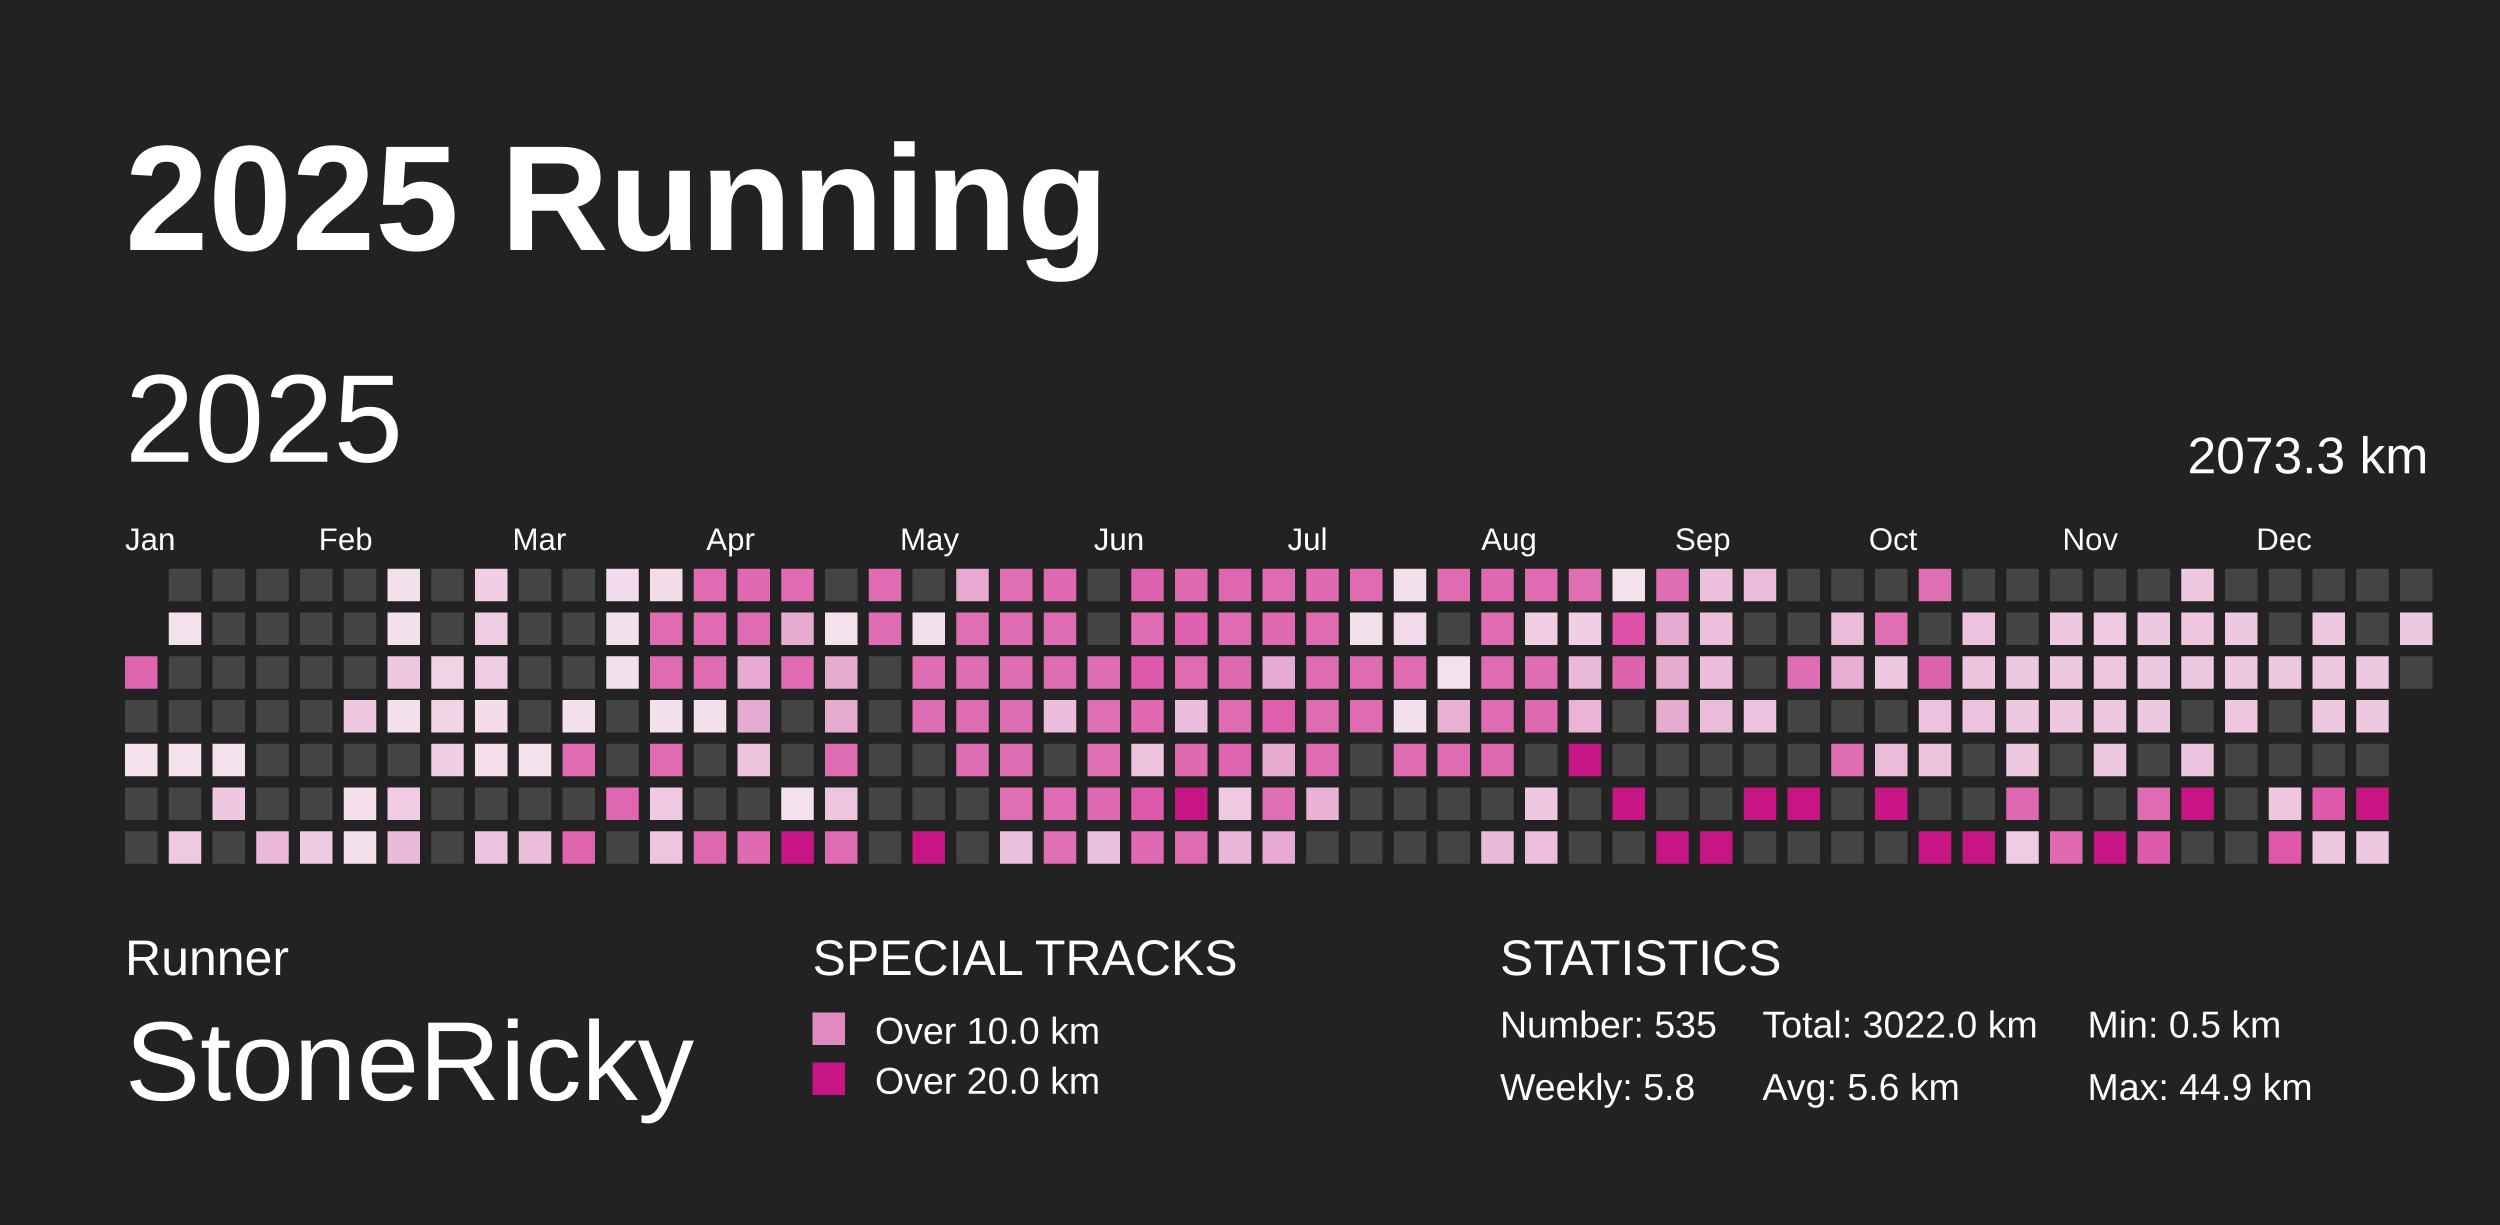
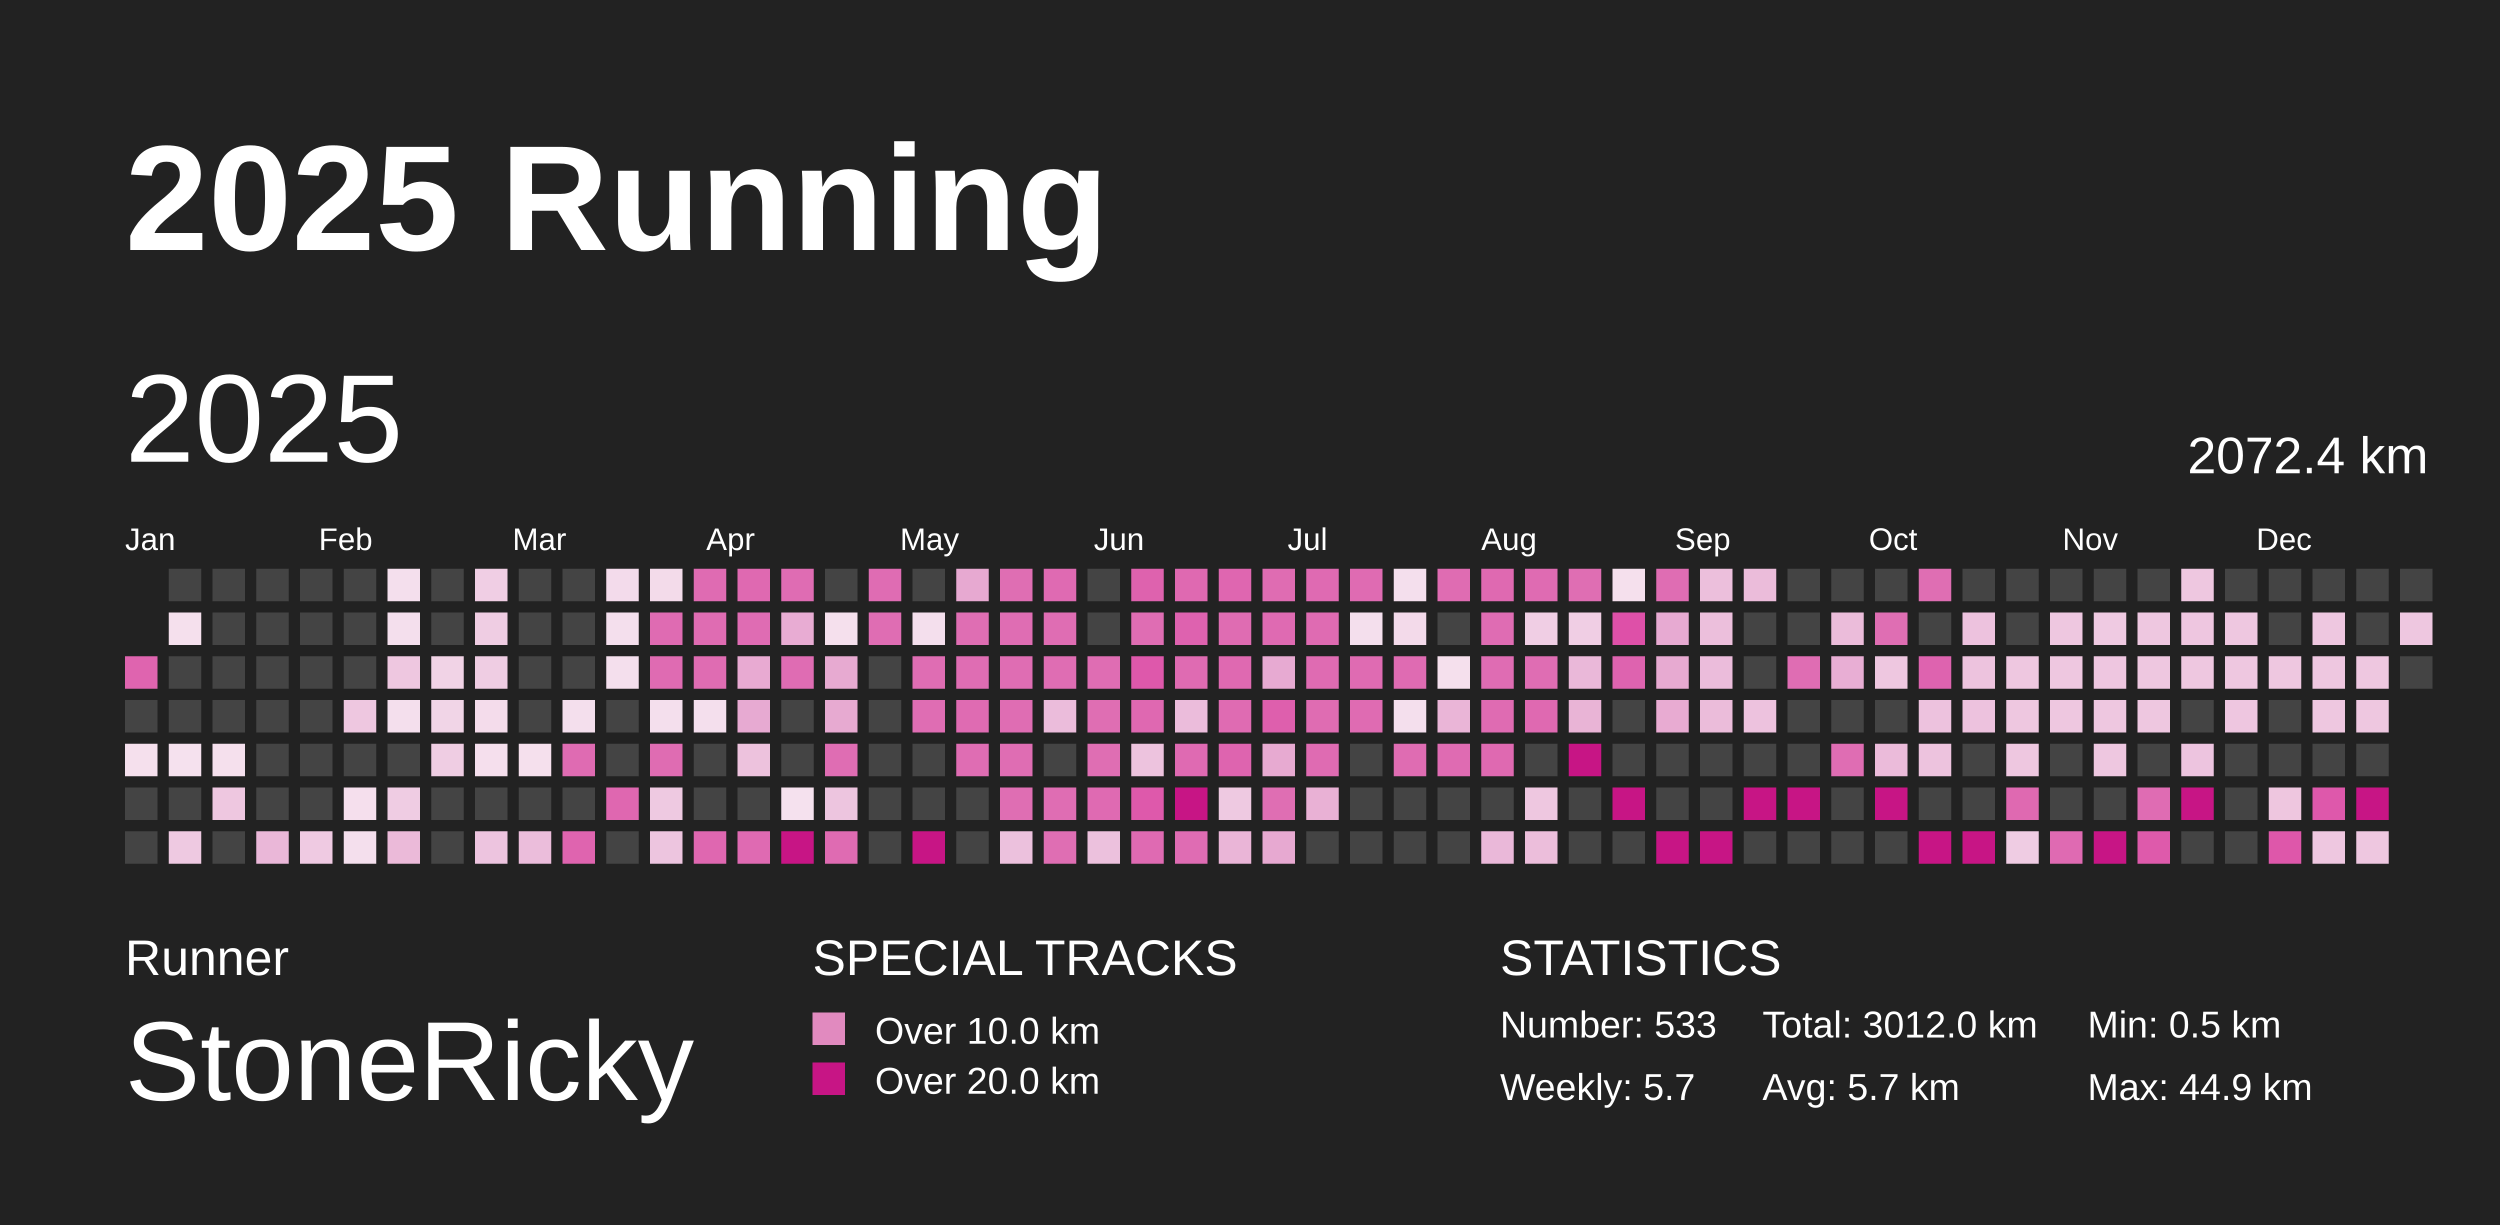
<svg xmlns="http://www.w3.org/2000/svg" baseProfile="full" height="98mm" version="1.1" viewBox="0,0,200,98" width="200mm">
  <defs />
  <rect fill="#222222" height="98" width="200" x="0" y="0" />
  <text fill="#FFFFFF" style="font-size:12px; font-family:Arial; font-weight:bold;" x="10" y="20">2025 Running</text>
  <text fill="#FFFFFF" style="font-size:4px; font-family:Arial" x="10" y="78">Runner</text>
  <text fill="#FFFFFF" style="font-size:9px; font-family:Arial" x="10" y="88">StoneRicky</text>
  <text fill="#FFFFFF" style="font-size:4px; font-family:Arial" x="65" y="78">SPECIAL TRACKS</text>
  <rect fill="#E18ABF" height="2.6" width="2.6" x="65" y="81" />
  <text fill="#FFFFFF" style="font-size:3px; font-family:Arial" x="70" y="83.5">Over 10.0 km</text>
  <rect fill="#C71585" height="2.6" width="2.6" x="65" y="85" />
  <text fill="#FFFFFF" style="font-size:3px; font-family:Arial" x="70" y="87.5">Over 20.0 km</text>
  <text fill="#FFFFFF" style="font-size:4px; font-family:Arial" x="120" y="78">STATISTICS</text>
-   <text fill="#FFFFFF" style="font-size:3px; font-family:Arial" x="120" y="83">Number: 535</text>
-   <text fill="#FFFFFF" style="font-size:3px; font-family:Arial" x="120" y="88">Weekly: 5.8</text>
-   <text fill="#FFFFFF" style="font-size:3px; font-family:Arial" x="141" y="83">Total: 3022.0 km</text>
-   <text fill="#FFFFFF" style="font-size:3px; font-family:Arial" x="141" y="88">Avg: 5.6 km</text>
+   <text fill="#FFFFFF" style="font-size:3px; font-family:Arial" x="120" y="83">Number: 533</text>
+   <text fill="#FFFFFF" style="font-size:3px; font-family:Arial" x="120" y="88">Weekly: 5.7</text>
+   <text fill="#FFFFFF" style="font-size:3px; font-family:Arial" x="141" y="83">Total: 3012.0 km</text>
+   <text fill="#FFFFFF" style="font-size:3px; font-family:Arial" x="141" y="88">Avg: 5.7 km</text>
  <text fill="#FFFFFF" style="font-size:3px; font-family:Arial" x="167" y="83">Min: 0.5 km</text>
  <text fill="#FFFFFF" style="font-size:3px; font-family:Arial" x="167" y="88">Max: 44.9 km</text>
  <text dominant-baseline="hanging" fill="#FFFFFF" style="font-size:10.0px; font-family:Arial;" x="10" y="30">2025</text>
-   <text dominant-baseline="hanging" fill="#FFFFFF" style="font-size:4.125px; font-family:Arial;" x="175" y="35">2073.3 km</text>
+   <text dominant-baseline="hanging" fill="#FFFFFF" style="font-size:4.125px; font-family:Arial;" x="175" y="35">2072.4 km</text>
  <text fill="#FFFFFF" style="font-size:2.5px; font-family:Arial" x="10.0" y="44">Jan</text>
  <text fill="#FFFFFF" style="font-size:2.5px; font-family:Arial" x="25.5" y="44">Feb</text>
  <text fill="#FFFFFF" style="font-size:2.5px; font-family:Arial" x="41.0" y="44">Mar</text>
  <text fill="#FFFFFF" style="font-size:2.5px; font-family:Arial" x="56.5" y="44">Apr</text>
  <text fill="#FFFFFF" style="font-size:2.5px; font-family:Arial" x="72.0" y="44">May</text>
  <text fill="#FFFFFF" style="font-size:2.5px; font-family:Arial" x="87.5" y="44">Jun</text>
  <text fill="#FFFFFF" style="font-size:2.5px; font-family:Arial" x="103.0" y="44">Jul</text>
  <text fill="#FFFFFF" style="font-size:2.5px; font-family:Arial" x="118.5" y="44">Aug</text>
  <text fill="#FFFFFF" style="font-size:2.5px; font-family:Arial" x="134.0" y="44">Sep</text>
  <text fill="#FFFFFF" style="font-size:2.5px; font-family:Arial" x="149.5" y="44">Oct</text>
  <text fill="#FFFFFF" style="font-size:2.5px; font-family:Arial" x="165.0" y="44">Nov</text>
  <text fill="#FFFFFF" style="font-size:2.5px; font-family:Arial" x="180.5" y="44">Dec</text>
  <rect fill="#df64af" height="2.6" width="2.6" x="10.0" y="52.5" />
  <rect fill="#444444" height="2.6" width="2.6" x="10.0" y="56.0" />
  <rect fill="#f5e0ed" height="2.6" width="2.6" x="10.0" y="59.5" />
  <rect fill="#444444" height="2.6" width="2.6" x="10.0" y="63.0" />
  <rect fill="#444444" height="2.6" width="2.6" x="10.0" y="66.5" />
  <rect fill="#444444" height="2.6" width="2.6" x="13.5" y="45.5" />
  <rect fill="#f5e0ed" height="2.6" width="2.6" x="13.5" y="49.0" />
  <rect fill="#444444" height="2.6" width="2.6" x="13.5" y="52.5" />
  <rect fill="#444444" height="2.6" width="2.6" x="13.5" y="56.0" />
  <rect fill="#f5e1ee" height="2.6" width="2.6" x="13.5" y="59.5" />
  <rect fill="#444444" height="2.6" width="2.6" x="13.5" y="63.0" />
  <rect fill="#eec9e1" height="2.6" width="2.6" x="13.5" y="66.5" />
  <rect fill="#444444" height="2.6" width="2.6" x="17.0" y="45.5" />
  <rect fill="#444444" height="2.6" width="2.6" x="17.0" y="49.0" />
  <rect fill="#444444" height="2.6" width="2.6" x="17.0" y="52.5" />
  <rect fill="#444444" height="2.6" width="2.6" x="17.0" y="56.0" />
  <rect fill="#f5e0ed" height="2.6" width="2.6" x="17.0" y="59.5" />
  <rect fill="#eec7e0" height="2.6" width="2.6" x="17.0" y="63.0" />
  <rect fill="#444444" height="2.6" width="2.6" x="17.0" y="66.5" />
  <rect fill="#444444" height="2.6" width="2.6" x="20.5" y="45.5" />
  <rect fill="#444444" height="2.6" width="2.6" x="20.5" y="49.0" />
  <rect fill="#444444" height="2.6" width="2.6" x="20.5" y="52.5" />
  <rect fill="#444444" height="2.6" width="2.6" x="20.5" y="56.0" />
  <rect fill="#444444" height="2.6" width="2.6" x="20.5" y="59.5" />
  <rect fill="#444444" height="2.6" width="2.6" x="20.5" y="63.0" />
  <rect fill="#eab7d8" height="2.6" width="2.6" x="20.5" y="66.5" />
  <rect fill="#444444" height="2.6" width="2.6" x="24.0" y="45.5" />
  <rect fill="#444444" height="2.6" width="2.6" x="24.0" y="49.0" />
  <rect fill="#444444" height="2.6" width="2.6" x="24.0" y="52.5" />
  <rect fill="#444444" height="2.6" width="2.6" x="24.0" y="56.0" />
  <rect fill="#444444" height="2.6" width="2.6" x="24.0" y="59.5" />
  <rect fill="#444444" height="2.6" width="2.6" x="24.0" y="63.0" />
  <rect fill="#efcae2" height="2.6" width="2.6" x="24.0" y="66.5" />
  <rect fill="#444444" height="2.6" width="2.6" x="27.5" y="45.5" />
  <rect fill="#444444" height="2.6" width="2.6" x="27.5" y="49.0" />
  <rect fill="#444444" height="2.6" width="2.6" x="27.5" y="52.5" />
  <rect fill="#eec7e0" height="2.6" width="2.6" x="27.5" y="56.0" />
  <rect fill="#444444" height="2.6" width="2.6" x="27.5" y="59.5" />
  <rect fill="#f5dfed" height="2.6" width="2.6" x="27.5" y="63.0" />
  <rect fill="#f4dfed" height="2.6" width="2.6" x="27.5" y="66.5" />
  <rect fill="#f4dfed" height="2.6" width="2.6" x="31.0" y="45.5" />
  <rect fill="#f4dfed" height="2.6" width="2.6" x="31.0" y="49.0" />
  <rect fill="#eec7e0" height="2.6" width="2.6" x="31.0" y="52.5" />
  <rect fill="#f4dfed" height="2.6" width="2.6" x="31.0" y="56.0" />
  <rect fill="#444444" height="2.6" width="2.6" x="31.0" y="59.5" />
  <rect fill="#efcce3" height="2.6" width="2.6" x="31.0" y="63.0" />
  <rect fill="#ebbad9" height="2.6" width="2.6" x="31.0" y="66.5" />
  <rect fill="#444444" height="2.6" width="2.6" x="34.5" y="45.5" />
  <rect fill="#444444" height="2.6" width="2.6" x="34.5" y="49.0" />
  <rect fill="#f1d3e6" height="2.6" width="2.6" x="34.5" y="52.5" />
  <rect fill="#f1d5e7" height="2.6" width="2.6" x="34.5" y="56.0" />
  <rect fill="#efcde3" height="2.6" width="2.6" x="34.5" y="59.5" />
  <rect fill="#444444" height="2.6" width="2.6" x="34.5" y="63.0" />
  <rect fill="#444444" height="2.6" width="2.6" x="34.5" y="66.5" />
  <rect fill="#f0cee4" height="2.6" width="2.6" x="38.0" y="45.5" />
  <rect fill="#efcde3" height="2.6" width="2.6" x="38.0" y="49.0" />
  <rect fill="#efcde3" height="2.6" width="2.6" x="38.0" y="52.5" />
  <rect fill="#f4dceb" height="2.6" width="2.6" x="38.0" y="56.0" />
  <rect fill="#f5dfed" height="2.6" width="2.6" x="38.0" y="59.5" />
  <rect fill="#444444" height="2.6" width="2.6" x="38.0" y="63.0" />
  <rect fill="#edc4df" height="2.6" width="2.6" x="38.0" y="66.5" />
  <rect fill="#444444" height="2.6" width="2.6" x="41.5" y="45.5" />
  <rect fill="#444444" height="2.6" width="2.6" x="41.5" y="49.0" />
  <rect fill="#444444" height="2.6" width="2.6" x="41.5" y="52.5" />
  <rect fill="#444444" height="2.6" width="2.6" x="41.5" y="56.0" />
  <rect fill="#f5e0ed" height="2.6" width="2.6" x="41.5" y="59.5" />
  <rect fill="#444444" height="2.6" width="2.6" x="41.5" y="63.0" />
  <rect fill="#ebbddb" height="2.6" width="2.6" x="41.5" y="66.5" />
  <rect fill="#444444" height="2.6" width="2.6" x="45.0" y="45.5" />
  <rect fill="#444444" height="2.6" width="2.6" x="45.0" y="49.0" />
  <rect fill="#444444" height="2.6" width="2.6" x="45.0" y="52.5" />
  <rect fill="#f4dfed" height="2.6" width="2.6" x="45.0" y="56.0" />
  <rect fill="#df6bb2" height="2.6" width="2.6" x="45.0" y="59.5" />
  <rect fill="#444444" height="2.6" width="2.6" x="45.0" y="63.0" />
  <rect fill="#df64af" height="2.6" width="2.6" x="45.0" y="66.5" />
  <rect fill="#f3dbeb" height="2.6" width="2.6" x="48.5" y="45.5" />
  <rect fill="#f4dfed" height="2.6" width="2.6" x="48.5" y="49.0" />
  <rect fill="#f4dfed" height="2.6" width="2.6" x="48.5" y="52.5" />
  <rect fill="#444444" height="2.6" width="2.6" x="48.5" y="56.0" />
  <rect fill="#444444" height="2.6" width="2.6" x="48.5" y="59.5" />
  <rect fill="#df67b0" height="2.6" width="2.6" x="48.5" y="63.0" />
  <rect fill="#444444" height="2.6" width="2.6" x="48.5" y="66.5" />
  <rect fill="#f3dbea" height="2.6" width="2.6" x="52.0" y="45.5" />
  <rect fill="#df6bb2" height="2.6" width="2.6" x="52.0" y="49.0" />
  <rect fill="#df6bb2" height="2.6" width="2.6" x="52.0" y="52.5" />
  <rect fill="#f4dfed" height="2.6" width="2.6" x="52.0" y="56.0" />
  <rect fill="#df6cb2" height="2.6" width="2.6" x="52.0" y="59.5" />
  <rect fill="#eec9e1" height="2.6" width="2.6" x="52.0" y="63.0" />
  <rect fill="#edc5df" height="2.6" width="2.6" x="52.0" y="66.5" />
  <rect fill="#df6bb2" height="2.6" width="2.6" x="55.5" y="45.5" />
  <rect fill="#df6cb2" height="2.6" width="2.6" x="55.5" y="49.0" />
  <rect fill="#df6cb2" height="2.6" width="2.6" x="55.5" y="52.5" />
  <rect fill="#f4dfed" height="2.6" width="2.6" x="55.5" y="56.0" />
  <rect fill="#444444" height="2.6" width="2.6" x="55.5" y="59.5" />
  <rect fill="#444444" height="2.6" width="2.6" x="55.5" y="63.0" />
  <rect fill="#df67b0" height="2.6" width="2.6" x="55.5" y="66.5" />
  <rect fill="#df69b1" height="2.6" width="2.6" x="59.0" y="45.5" />
  <rect fill="#df6cb3" height="2.6" width="2.6" x="59.0" y="49.0" />
  <rect fill="#e8aad2" height="2.6" width="2.6" x="59.0" y="52.5" />
  <rect fill="#e7aad2" height="2.6" width="2.6" x="59.0" y="56.0" />
  <rect fill="#edc2dd" height="2.6" width="2.6" x="59.0" y="59.5" />
  <rect fill="#444444" height="2.6" width="2.6" x="59.0" y="63.0" />
  <rect fill="#df6ab2" height="2.6" width="2.6" x="59.0" y="66.5" />
  <rect fill="#df6cb3" height="2.6" width="2.6" x="62.5" y="45.5" />
  <rect fill="#e8acd3" height="2.6" width="2.6" x="62.5" y="49.0" />
  <rect fill="#df6cb3" height="2.6" width="2.6" x="62.5" y="52.5" />
  <rect fill="#444444" height="2.6" width="2.6" x="62.5" y="56.0" />
  <rect fill="#444444" height="2.6" width="2.6" x="62.5" y="59.5" />
  <rect fill="#f5e1ee" height="2.6" width="2.6" x="62.5" y="63.0" />
  <rect fill="#C71585" height="2.6" width="2.6" x="62.5" y="66.5" />
  <rect fill="#444444" height="2.6" width="2.6" x="66.0" y="45.5" />
  <rect fill="#f5e0ed" height="2.6" width="2.6" x="66.0" y="49.0" />
  <rect fill="#e7aad1" height="2.6" width="2.6" x="66.0" y="52.5" />
  <rect fill="#e7aad1" height="2.6" width="2.6" x="66.0" y="56.0" />
  <rect fill="#df6db3" height="2.6" width="2.6" x="66.0" y="59.5" />
  <rect fill="#edc5df" height="2.6" width="2.6" x="66.0" y="63.0" />
  <rect fill="#df6bb2" height="2.6" width="2.6" x="66.0" y="66.5" />
  <rect fill="#df6cb3" height="2.6" width="2.6" x="69.5" y="45.5" />
  <rect fill="#df6db3" height="2.6" width="2.6" x="69.5" y="49.0" />
  <rect fill="#444444" height="2.6" width="2.6" x="69.5" y="52.5" />
  <rect fill="#444444" height="2.6" width="2.6" x="69.5" y="56.0" />
  <rect fill="#444444" height="2.6" width="2.6" x="69.5" y="59.5" />
  <rect fill="#444444" height="2.6" width="2.6" x="69.5" y="63.0" />
  <rect fill="#444444" height="2.6" width="2.6" x="69.5" y="66.5" />
  <rect fill="#444444" height="2.6" width="2.6" x="73.0" y="45.5" />
  <rect fill="#f4dfed" height="2.6" width="2.6" x="73.0" y="49.0" />
  <rect fill="#df6db3" height="2.6" width="2.6" x="73.0" y="52.5" />
  <rect fill="#df6db3" height="2.6" width="2.6" x="73.0" y="56.0" />
  <rect fill="#444444" height="2.6" width="2.6" x="73.0" y="59.5" />
  <rect fill="#444444" height="2.6" width="2.6" x="73.0" y="63.0" />
  <rect fill="#C71585" height="2.6" width="2.6" x="73.0" y="66.5" />
  <rect fill="#e7a9d1" height="2.6" width="2.6" x="76.5" y="45.5" />
  <rect fill="#df6eb3" height="2.6" width="2.6" x="76.5" y="49.0" />
  <rect fill="#df6db3" height="2.6" width="2.6" x="76.5" y="52.5" />
  <rect fill="#df6bb2" height="2.6" width="2.6" x="76.5" y="56.0" />
  <rect fill="#df6db3" height="2.6" width="2.6" x="76.5" y="59.5" />
  <rect fill="#444444" height="2.6" width="2.6" x="76.5" y="63.0" />
  <rect fill="#444444" height="2.6" width="2.6" x="76.5" y="66.5" />
  <rect fill="#df6eb3" height="2.6" width="2.6" x="80.0" y="45.5" />
  <rect fill="#df6db3" height="2.6" width="2.6" x="80.0" y="49.0" />
  <rect fill="#df6db3" height="2.6" width="2.6" x="80.0" y="52.5" />
  <rect fill="#df6db3" height="2.6" width="2.6" x="80.0" y="56.0" />
  <rect fill="#df6db3" height="2.6" width="2.6" x="80.0" y="59.5" />
  <rect fill="#df6eb3" height="2.6" width="2.6" x="80.0" y="63.0" />
  <rect fill="#ecc1dd" height="2.6" width="2.6" x="80.0" y="66.5" />
  <rect fill="#df6ab2" height="2.6" width="2.6" x="83.5" y="45.5" />
  <rect fill="#df6db3" height="2.6" width="2.6" x="83.5" y="49.0" />
  <rect fill="#df6db3" height="2.6" width="2.6" x="83.5" y="52.5" />
  <rect fill="#ebbcdb" height="2.6" width="2.6" x="83.5" y="56.0" />
  <rect fill="#444444" height="2.6" width="2.6" x="83.5" y="59.5" />
  <rect fill="#df6db3" height="2.6" width="2.6" x="83.5" y="63.0" />
  <rect fill="#df6eb3" height="2.6" width="2.6" x="83.5" y="66.5" />
  <rect fill="#444444" height="2.6" width="2.6" x="87.0" y="45.5" />
  <rect fill="#444444" height="2.6" width="2.6" x="87.0" y="49.0" />
  <rect fill="#df6db3" height="2.6" width="2.6" x="87.0" y="52.5" />
  <rect fill="#df6eb3" height="2.6" width="2.6" x="87.0" y="56.0" />
  <rect fill="#df6eb3" height="2.6" width="2.6" x="87.0" y="59.5" />
  <rect fill="#df6ab2" height="2.6" width="2.6" x="87.0" y="63.0" />
  <rect fill="#ecc1dd" height="2.6" width="2.6" x="87.0" y="66.5" />
  <rect fill="#de62ae" height="2.6" width="2.6" x="90.5" y="45.5" />
  <rect fill="#df6db3" height="2.6" width="2.6" x="90.5" y="49.0" />
  <rect fill="#de58ab" height="2.6" width="2.6" x="90.5" y="52.5" />
  <rect fill="#df68b1" height="2.6" width="2.6" x="90.5" y="56.0" />
  <rect fill="#edc3de" height="2.6" width="2.6" x="90.5" y="59.5" />
  <rect fill="#de59ab" height="2.6" width="2.6" x="90.5" y="63.0" />
  <rect fill="#df6ab2" height="2.6" width="2.6" x="90.5" y="66.5" />
  <rect fill="#df69b1" height="2.6" width="2.6" x="94.0" y="45.5" />
  <rect fill="#de62af" height="2.6" width="2.6" x="94.0" y="49.0" />
  <rect fill="#df6bb2" height="2.6" width="2.6" x="94.0" y="52.5" />
  <rect fill="#ebbcdb" height="2.6" width="2.6" x="94.0" y="56.0" />
  <rect fill="#df6ab2" height="2.6" width="2.6" x="94.0" y="59.5" />
  <rect fill="#C71585" height="2.6" width="2.6" x="94.0" y="63.0" />
  <rect fill="#df6cb3" height="2.6" width="2.6" x="94.0" y="66.5" />
  <rect fill="#df66b0" height="2.6" width="2.6" x="97.5" y="45.5" />
  <rect fill="#df6cb2" height="2.6" width="2.6" x="97.5" y="49.0" />
  <rect fill="#df69b1" height="2.6" width="2.6" x="97.5" y="52.5" />
  <rect fill="#df6bb2" height="2.6" width="2.6" x="97.5" y="56.0" />
  <rect fill="#de64af" height="2.6" width="2.6" x="97.5" y="59.5" />
  <rect fill="#eec9e1" height="2.6" width="2.6" x="97.5" y="63.0" />
  <rect fill="#eab5d7" height="2.6" width="2.6" x="97.5" y="66.5" />
  <rect fill="#df6cb2" height="2.6" width="2.6" x="101.0" y="45.5" />
  <rect fill="#df6ab2" height="2.6" width="2.6" x="101.0" y="49.0" />
  <rect fill="#e7aad2" height="2.6" width="2.6" x="101.0" y="52.5" />
  <rect fill="#de5fad" height="2.6" width="2.6" x="101.0" y="56.0" />
  <rect fill="#e7aad1" height="2.6" width="2.6" x="101.0" y="59.5" />
  <rect fill="#df6eb3" height="2.6" width="2.6" x="101.0" y="63.0" />
  <rect fill="#e7a9d1" height="2.6" width="2.6" x="101.0" y="66.5" />
  <rect fill="#df6ab2" height="2.6" width="2.6" x="104.5" y="45.5" />
  <rect fill="#df6bb2" height="2.6" width="2.6" x="104.5" y="49.0" />
  <rect fill="#df6bb2" height="2.6" width="2.6" x="104.5" y="52.5" />
  <rect fill="#df6cb2" height="2.6" width="2.6" x="104.5" y="56.0" />
  <rect fill="#df6bb2" height="2.6" width="2.6" x="104.5" y="59.5" />
  <rect fill="#e9b1d5" height="2.6" width="2.6" x="104.5" y="63.0" />
  <rect fill="#444444" height="2.6" width="2.6" x="104.5" y="66.5" />
  <rect fill="#df6bb2" height="2.6" width="2.6" x="108.0" y="45.5" />
  <rect fill="#f4dfed" height="2.6" width="2.6" x="108.0" y="49.0" />
  <rect fill="#df6bb2" height="2.6" width="2.6" x="108.0" y="52.5" />
  <rect fill="#df6bb2" height="2.6" width="2.6" x="108.0" y="56.0" />
  <rect fill="#444444" height="2.6" width="2.6" x="108.0" y="59.5" />
  <rect fill="#444444" height="2.6" width="2.6" x="108.0" y="63.0" />
  <rect fill="#444444" height="2.6" width="2.6" x="108.0" y="66.5" />
  <rect fill="#f4dfed" height="2.6" width="2.6" x="111.5" y="45.5" />
  <rect fill="#f3daea" height="2.6" width="2.6" x="111.5" y="49.0" />
  <rect fill="#df6bb2" height="2.6" width="2.6" x="111.5" y="52.5" />
  <rect fill="#f4dfed" height="2.6" width="2.6" x="111.5" y="56.0" />
  <rect fill="#df6cb2" height="2.6" width="2.6" x="111.5" y="59.5" />
  <rect fill="#444444" height="2.6" width="2.6" x="111.5" y="63.0" />
  <rect fill="#444444" height="2.6" width="2.6" x="111.5" y="66.5" />
  <rect fill="#df6cb2" height="2.6" width="2.6" x="115.0" y="45.5" />
  <rect fill="#444444" height="2.6" width="2.6" x="115.0" y="49.0" />
  <rect fill="#f5e0ed" height="2.6" width="2.6" x="115.0" y="52.5" />
-   <rect fill="#e9b0d4" height="2.6" width="2.6" x="115.0" y="56.0" />
+   <rect fill="#eab5d7" height="2.6" width="2.6" x="115.0" y="56.0" />
  <rect fill="#df6bb2" height="2.6" width="2.6" x="115.0" y="59.5" />
  <rect fill="#444444" height="2.6" width="2.6" x="115.0" y="63.0" />
  <rect fill="#444444" height="2.6" width="2.6" x="115.0" y="66.5" />
  <rect fill="#df69b1" height="2.6" width="2.6" x="118.5" y="45.5" />
  <rect fill="#df6cb3" height="2.6" width="2.6" x="118.5" y="49.0" />
  <rect fill="#df6cb3" height="2.6" width="2.6" x="118.5" y="52.5" />
  <rect fill="#df6bb2" height="2.6" width="2.6" x="118.5" y="56.0" />
  <rect fill="#df69b1" height="2.6" width="2.6" x="118.5" y="59.5" />
  <rect fill="#444444" height="2.6" width="2.6" x="118.5" y="63.0" />
  <rect fill="#eab8d9" height="2.6" width="2.6" x="118.5" y="66.5" />
  <rect fill="#df6bb2" height="2.6" width="2.6" x="122.0" y="45.5" />
  <rect fill="#f0cee4" height="2.6" width="2.6" x="122.0" y="49.0" />
  <rect fill="#df6db3" height="2.6" width="2.6" x="122.0" y="52.5" />
  <rect fill="#df69b1" height="2.6" width="2.6" x="122.0" y="56.0" />
  <rect fill="#444444" height="2.6" width="2.6" x="122.0" y="59.5" />
  <rect fill="#eec7e0" height="2.6" width="2.6" x="122.0" y="63.0" />
  <rect fill="#ecbedb" height="2.6" width="2.6" x="122.0" y="66.5" />
  <rect fill="#df6eb3" height="2.6" width="2.6" x="125.5" y="45.5" />
  <rect fill="#f0cee4" height="2.6" width="2.6" x="125.5" y="49.0" />
  <rect fill="#eab8d9" height="2.6" width="2.6" x="125.5" y="52.5" />
  <rect fill="#e9b4d6" height="2.6" width="2.6" x="125.5" y="56.0" />
  <rect fill="#C71585" height="2.6" width="2.6" x="125.5" y="59.5" />
  <rect fill="#444444" height="2.6" width="2.6" x="125.5" y="63.0" />
  <rect fill="#444444" height="2.6" width="2.6" x="125.5" y="66.5" />
  <rect fill="#f5e0ed" height="2.6" width="2.6" x="129.0" y="45.5" />
  <rect fill="#de50a8" height="2.6" width="2.6" x="129.0" y="49.0" />
  <rect fill="#de63af" height="2.6" width="2.6" x="129.0" y="52.5" />
  <rect fill="#444444" height="2.6" width="2.6" x="129.0" y="56.0" />
  <rect fill="#444444" height="2.6" width="2.6" x="129.0" y="59.5" />
  <rect fill="#C71585" height="2.6" width="2.6" x="129.0" y="63.0" />
  <rect fill="#444444" height="2.6" width="2.6" x="129.0" y="66.5" />
  <rect fill="#df6db3" height="2.6" width="2.6" x="132.5" y="45.5" />
  <rect fill="#e7aad2" height="2.6" width="2.6" x="132.5" y="49.0" />
  <rect fill="#e7aad1" height="2.6" width="2.6" x="132.5" y="52.5" />
  <rect fill="#e8abd2" height="2.6" width="2.6" x="132.5" y="56.0" />
  <rect fill="#444444" height="2.6" width="2.6" x="132.5" y="59.5" />
  <rect fill="#444444" height="2.6" width="2.6" x="132.5" y="63.0" />
  <rect fill="#C71585" height="2.6" width="2.6" x="132.5" y="66.5" />
  <rect fill="#ecbfdc" height="2.6" width="2.6" x="136.0" y="45.5" />
  <rect fill="#ecbfdc" height="2.6" width="2.6" x="136.0" y="49.0" />
  <rect fill="#ebbcdb" height="2.6" width="2.6" x="136.0" y="52.5" />
  <rect fill="#ebbcda" height="2.6" width="2.6" x="136.0" y="56.0" />
  <rect fill="#444444" height="2.6" width="2.6" x="136.0" y="59.5" />
  <rect fill="#444444" height="2.6" width="2.6" x="136.0" y="63.0" />
  <rect fill="#C71585" height="2.6" width="2.6" x="136.0" y="66.5" />
  <rect fill="#ebbcda" height="2.6" width="2.6" x="139.5" y="45.5" />
  <rect fill="#444444" height="2.6" width="2.6" x="139.5" y="49.0" />
  <rect fill="#444444" height="2.6" width="2.6" x="139.5" y="52.5" />
  <rect fill="#edc2de" height="2.6" width="2.6" x="139.5" y="56.0" />
  <rect fill="#444444" height="2.6" width="2.6" x="139.5" y="59.5" />
  <rect fill="#C71585" height="2.6" width="2.6" x="139.5" y="63.0" />
  <rect fill="#444444" height="2.6" width="2.6" x="139.5" y="66.5" />
  <rect fill="#444444" height="2.6" width="2.6" x="143.0" y="45.5" />
  <rect fill="#444444" height="2.6" width="2.6" x="143.0" y="49.0" />
  <rect fill="#df6db3" height="2.6" width="2.6" x="143.0" y="52.5" />
  <rect fill="#444444" height="2.6" width="2.6" x="143.0" y="56.0" />
  <rect fill="#444444" height="2.6" width="2.6" x="143.0" y="59.5" />
  <rect fill="#C71585" height="2.6" width="2.6" x="143.0" y="63.0" />
  <rect fill="#444444" height="2.6" width="2.6" x="143.0" y="66.5" />
  <rect fill="#444444" height="2.6" width="2.6" x="146.5" y="45.5" />
  <rect fill="#ebbcda" height="2.6" width="2.6" x="146.5" y="49.0" />
  <rect fill="#e8aed4" height="2.6" width="2.6" x="146.5" y="52.5" />
  <rect fill="#444444" height="2.6" width="2.6" x="146.5" y="56.0" />
  <rect fill="#df6db3" height="2.6" width="2.6" x="146.5" y="59.5" />
  <rect fill="#444444" height="2.6" width="2.6" x="146.5" y="63.0" />
  <rect fill="#444444" height="2.6" width="2.6" x="146.5" y="66.5" />
  <rect fill="#444444" height="2.6" width="2.6" x="150.0" y="45.5" />
  <rect fill="#df6eb3" height="2.6" width="2.6" x="150.0" y="49.0" />
  <rect fill="#eec7e0" height="2.6" width="2.6" x="150.0" y="52.5" />
  <rect fill="#444444" height="2.6" width="2.6" x="150.0" y="56.0" />
  <rect fill="#ebbbda" height="2.6" width="2.6" x="150.0" y="59.5" />
  <rect fill="#C71585" height="2.6" width="2.6" x="150.0" y="63.0" />
  <rect fill="#444444" height="2.6" width="2.6" x="150.0" y="66.5" />
  <rect fill="#df6eb3" height="2.6" width="2.6" x="153.5" y="45.5" />
  <rect fill="#444444" height="2.6" width="2.6" x="153.5" y="49.0" />
  <rect fill="#de63af" height="2.6" width="2.6" x="153.5" y="52.5" />
  <rect fill="#edc2de" height="2.6" width="2.6" x="153.5" y="56.0" />
  <rect fill="#edc3de" height="2.6" width="2.6" x="153.5" y="59.5" />
  <rect fill="#444444" height="2.6" width="2.6" x="153.5" y="63.0" />
  <rect fill="#C71585" height="2.6" width="2.6" x="153.5" y="66.5" />
  <rect fill="#444444" height="2.6" width="2.6" x="157.0" y="45.5" />
  <rect fill="#edc2de" height="2.6" width="2.6" x="157.0" y="49.0" />
  <rect fill="#edc3de" height="2.6" width="2.6" x="157.0" y="52.5" />
  <rect fill="#edc2de" height="2.6" width="2.6" x="157.0" y="56.0" />
  <rect fill="#444444" height="2.6" width="2.6" x="157.0" y="59.5" />
  <rect fill="#444444" height="2.6" width="2.6" x="157.0" y="63.0" />
  <rect fill="#C71585" height="2.6" width="2.6" x="157.0" y="66.5" />
  <rect fill="#444444" height="2.6" width="2.6" x="160.5" y="45.5" />
  <rect fill="#444444" height="2.6" width="2.6" x="160.5" y="49.0" />
  <rect fill="#eec7e0" height="2.6" width="2.6" x="160.5" y="52.5" />
  <rect fill="#eec7e0" height="2.6" width="2.6" x="160.5" y="56.0" />
  <rect fill="#eec7e0" height="2.6" width="2.6" x="160.5" y="59.5" />
  <rect fill="#df69b1" height="2.6" width="2.6" x="160.5" y="63.0" />
  <rect fill="#efcce3" height="2.6" width="2.6" x="160.5" y="66.5" />
  <rect fill="#444444" height="2.6" width="2.6" x="164.0" y="45.5" />
  <rect fill="#eec7e0" height="2.6" width="2.6" x="164.0" y="49.0" />
  <rect fill="#eec7e0" height="2.6" width="2.6" x="164.0" y="52.5" />
  <rect fill="#eec7e0" height="2.6" width="2.6" x="164.0" y="56.0" />
  <rect fill="#444444" height="2.6" width="2.6" x="164.0" y="59.5" />
  <rect fill="#444444" height="2.6" width="2.6" x="164.0" y="63.0" />
  <rect fill="#df6ab2" height="2.6" width="2.6" x="164.0" y="66.5" />
  <rect fill="#444444" height="2.6" width="2.6" x="167.5" y="45.5" />
  <rect fill="#efcae2" height="2.6" width="2.6" x="167.5" y="49.0" />
  <rect fill="#eec6e0" height="2.6" width="2.6" x="167.5" y="52.5" />
  <rect fill="#eec7e0" height="2.6" width="2.6" x="167.5" y="56.0" />
  <rect fill="#eec7e0" height="2.6" width="2.6" x="167.5" y="59.5" />
  <rect fill="#444444" height="2.6" width="2.6" x="167.5" y="63.0" />
  <rect fill="#C71585" height="2.6" width="2.6" x="167.5" y="66.5" />
  <rect fill="#444444" height="2.6" width="2.6" x="171.0" y="45.5" />
  <rect fill="#eec7e0" height="2.6" width="2.6" x="171.0" y="49.0" />
  <rect fill="#eec7e0" height="2.6" width="2.6" x="171.0" y="52.5" />
  <rect fill="#eec7e0" height="2.6" width="2.6" x="171.0" y="56.0" />
  <rect fill="#444444" height="2.6" width="2.6" x="171.0" y="59.5" />
  <rect fill="#df6cb3" height="2.6" width="2.6" x="171.0" y="63.0" />
  <rect fill="#de5aab" height="2.6" width="2.6" x="171.0" y="66.5" />
  <rect fill="#eec7e0" height="2.6" width="2.6" x="174.5" y="45.5" />
  <rect fill="#eec6e0" height="2.6" width="2.6" x="174.5" y="49.0" />
  <rect fill="#eec7e0" height="2.6" width="2.6" x="174.5" y="52.5" />
  <rect fill="#444444" height="2.6" width="2.6" x="174.5" y="56.0" />
  <rect fill="#edc4df" height="2.6" width="2.6" x="174.5" y="59.5" />
  <rect fill="#C71585" height="2.6" width="2.6" x="174.5" y="63.0" />
  <rect fill="#444444" height="2.6" width="2.6" x="174.5" y="66.5" />
  <rect fill="#444444" height="2.6" width="2.6" x="178.0" y="45.5" />
  <rect fill="#eec7e0" height="2.6" width="2.6" x="178.0" y="49.0" />
  <rect fill="#eec7e0" height="2.6" width="2.6" x="178.0" y="52.5" />
  <rect fill="#eec6e0" height="2.6" width="2.6" x="178.0" y="56.0" />
  <rect fill="#444444" height="2.6" width="2.6" x="178.0" y="59.5" />
  <rect fill="#444444" height="2.6" width="2.6" x="178.0" y="63.0" />
  <rect fill="#444444" height="2.6" width="2.6" x="178.0" y="66.5" />
  <rect fill="#444444" height="2.6" width="2.6" x="181.5" y="45.5" />
  <rect fill="#444444" height="2.6" width="2.6" x="181.5" y="49.0" />
  <rect fill="#eec7e0" height="2.6" width="2.6" x="181.5" y="52.5" />
  <rect fill="#444444" height="2.6" width="2.6" x="181.5" y="56.0" />
  <rect fill="#444444" height="2.6" width="2.6" x="181.5" y="59.5" />
  <rect fill="#eec6df" height="2.6" width="2.6" x="181.5" y="63.0" />
  <rect fill="#de57aa" height="2.6" width="2.6" x="181.5" y="66.5" />
  <rect fill="#444444" height="2.6" width="2.6" x="185.0" y="45.5" />
  <rect fill="#eec7e0" height="2.6" width="2.6" x="185.0" y="49.0" />
  <rect fill="#eec7e0" height="2.6" width="2.6" x="185.0" y="52.5" />
  <rect fill="#eec7e0" height="2.6" width="2.6" x="185.0" y="56.0" />
  <rect fill="#444444" height="2.6" width="2.6" x="185.0" y="59.5" />
  <rect fill="#de58ab" height="2.6" width="2.6" x="185.0" y="63.0" />
  <rect fill="#eec7e0" height="2.6" width="2.6" x="185.0" y="66.5" />
  <rect fill="#444444" height="2.6" width="2.6" x="188.5" y="45.5" />
  <rect fill="#444444" height="2.6" width="2.6" x="188.5" y="49.0" />
  <rect fill="#eec7e0" height="2.6" width="2.6" x="188.5" y="52.5" />
  <rect fill="#eec7e0" height="2.6" width="2.6" x="188.5" y="56.0" />
  <rect fill="#444444" height="2.6" width="2.6" x="188.5" y="59.5" />
  <rect fill="#C71585" height="2.6" width="2.6" x="188.5" y="63.0" />
  <rect fill="#eec7e0" height="2.6" width="2.6" x="188.5" y="66.5" />
  <rect fill="#444444" height="2.6" width="2.6" x="192.0" y="45.5" />
  <rect fill="#eec7e0" height="2.6" width="2.6" x="192.0" y="49.0" />
  <rect fill="#444444" height="2.6" width="2.6" x="192.0" y="52.5" />
</svg>
